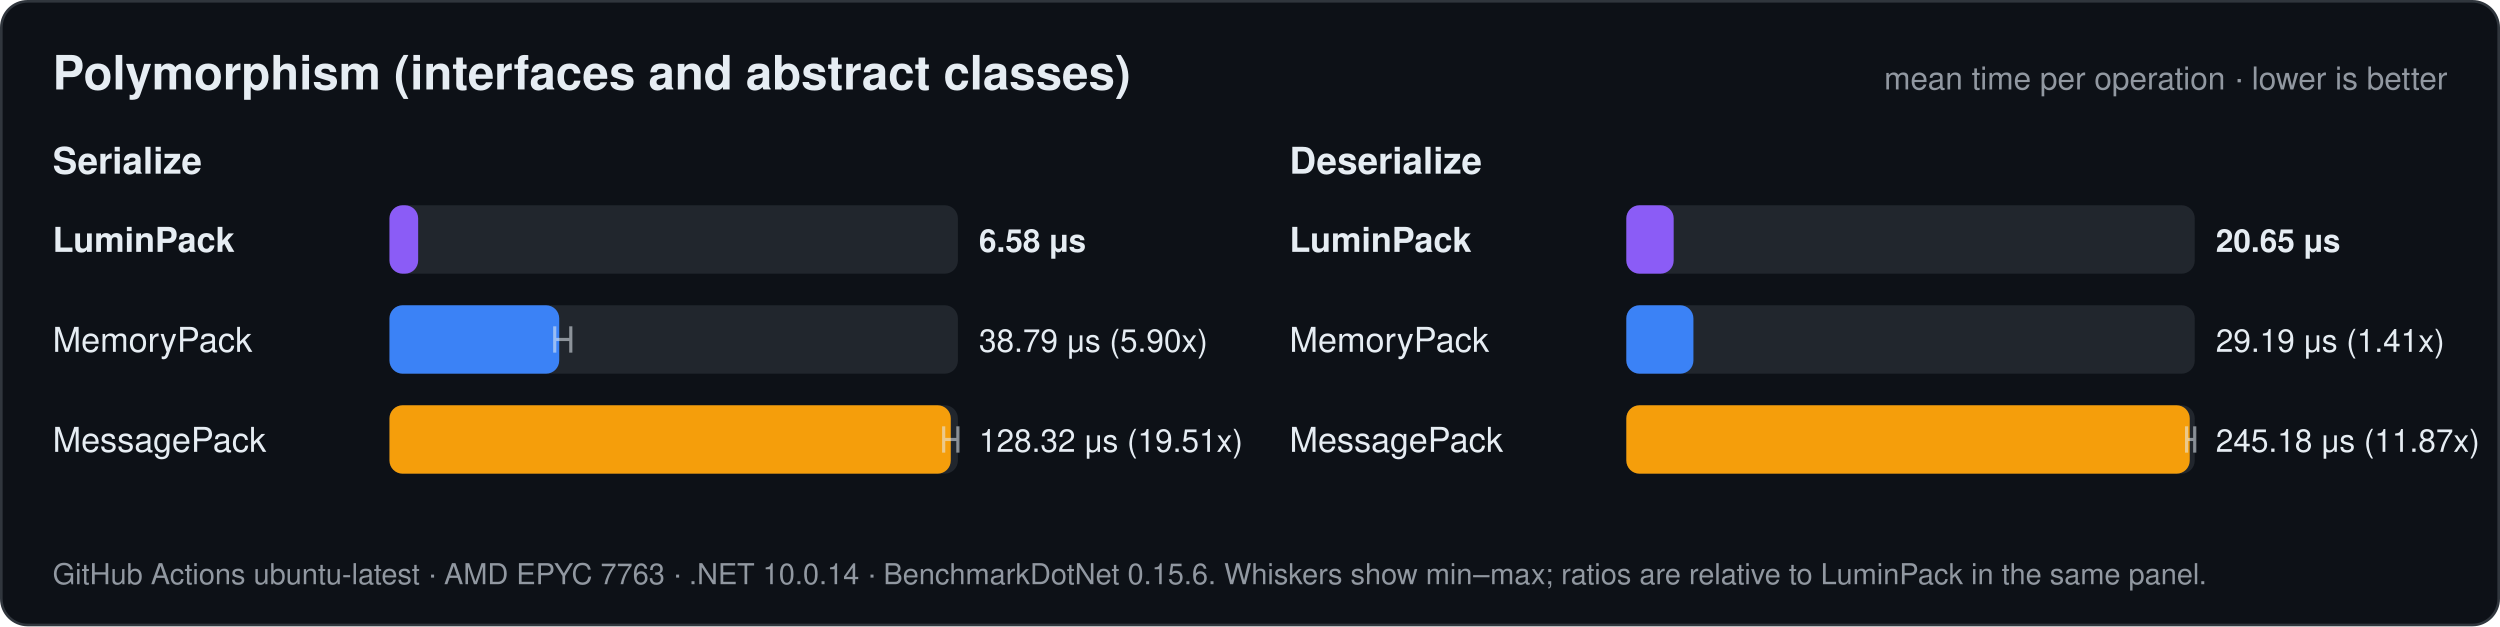
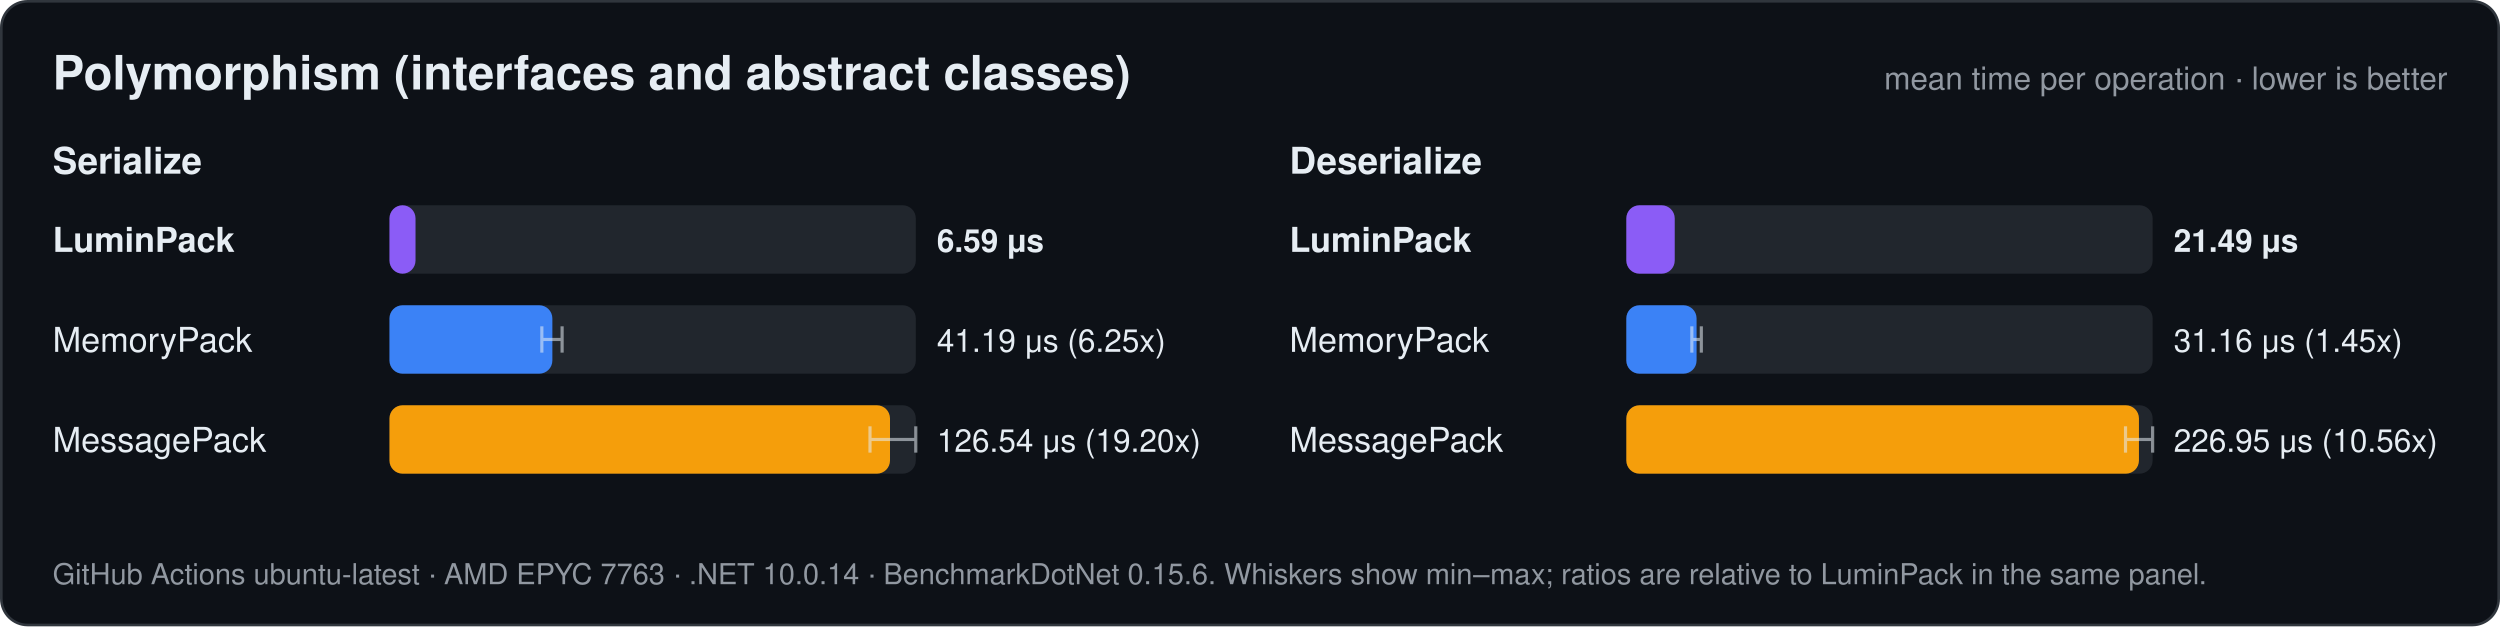
<svg xmlns="http://www.w3.org/2000/svg" width="950" height="238" viewBox="0 0 950 238" font-family="-apple-system,BlinkMacSystemFont,Segoe UI,Helvetica,Arial,sans-serif">
  <rect x="0.5" y="0.5" width="949" height="237" rx="10" fill="#0D1117" stroke="#30363D" />
  <text x="20" y="34" font-size="18" font-weight="600" fill="#E6EDF3">Polymorphism (interfaces and abstract classes)</text>
  <text x="930" y="34" font-size="12" text-anchor="end" fill="#9198A1">mean time per operation · lower is better</text>
  <text x="20" y="66" font-size="14" font-weight="600" fill="#E6EDF3">Serialize</text>
  <text x="20" y="95.7" font-size="13" font-weight="700" fill="#E6EDF3">LuminPack</text>
-   <rect x="148" y="78" width="216" height="26" rx="5" fill="#21262D" />
-   <rect x="148" y="78" width="10.9" height="26" rx="5" fill="#8B5CF6" />
-   <text x="372" y="95.7" font-size="12" font-weight="700" fill="#E6EDF3">6.58 μs</text>
+   <rect x="148" y="78" width="200" height="26" rx="5" fill="#21262D" />
+   <rect x="148" y="78" width="9.9" height="26" rx="5" fill="#8B5CF6" />
+   <text x="356" y="95.7" font-size="12" font-weight="700" fill="#E6EDF3">6.59 μs</text>
  <text x="20" y="133.7" font-size="13" font-weight="400" fill="#E6EDF3">MemoryPack</text>
-   <rect x="148" y="116" width="216" height="26" rx="5" fill="#21262D" />
-   <rect x="148" y="116" width="64.5" height="26" rx="5" fill="#3B82F6" />
-   <path d="M210.8 129H216.9M210.8 124V134M216.9 124V134" stroke="#E6EDF3" stroke-opacity="0.55" stroke-width="1.2" fill="none" />
-   <text x="372" y="133.7" font-size="12" font-weight="400" fill="#E6EDF3">38.79 μs  (5.90x)</text>
+   <rect x="148" y="116" width="200" height="26" rx="5" fill="#21262D" />
+   <rect x="148" y="116" width="61.9" height="26" rx="5" fill="#3B82F6" />
+   <path d="M205.9 129H213.6M205.9 124V134M213.6 124V134" stroke="#E6EDF3" stroke-opacity="0.55" stroke-width="1.2" fill="none" />
+   <text x="356" y="133.7" font-size="12" font-weight="400" fill="#E6EDF3">41.19 μs  (6.25x)</text>
  <text x="20" y="171.7" font-size="13" font-weight="400" fill="#E6EDF3">MessagePack</text>
-   <rect x="148" y="154" width="216" height="26" rx="5" fill="#21262D" />
-   <rect x="148" y="154" width="213.3" height="26" rx="5" fill="#F59E0B" />
-   <path d="M358.6 167H364.0M358.6 162V172M364.0 162V172" stroke="#E6EDF3" stroke-opacity="0.55" stroke-width="1.2" fill="none" />
-   <text x="372" y="171.7" font-size="12" font-weight="400" fill="#E6EDF3">128.32 μs  (19.51x)</text>
+   <rect x="148" y="154" width="200" height="26" rx="5" fill="#21262D" />
+   <rect x="148" y="154" width="190.2" height="26" rx="5" fill="#F59E0B" />
+   <path d="M330.6 167H348.0M330.6 162V172M348.0 162V172" stroke="#E6EDF3" stroke-opacity="0.55" stroke-width="1.2" fill="none" />
+   <text x="356" y="171.7" font-size="12" font-weight="400" fill="#E6EDF3">126.54 μs  (19.20x)</text>
  <text x="490" y="66" font-size="14" font-weight="600" fill="#E6EDF3">Deserialize</text>
  <text x="490" y="95.7" font-size="13" font-weight="700" fill="#E6EDF3">LuminPack</text>
-   <rect x="618" y="78" width="216" height="26" rx="5" fill="#21262D" />
-   <rect x="618" y="78" width="18.0" height="26" rx="5" fill="#8B5CF6" />
-   <text x="842" y="95.7" font-size="12" font-weight="700" fill="#E6EDF3">20.65 μs</text>
+   <rect x="618" y="78" width="200" height="26" rx="5" fill="#21262D" />
+   <rect x="618" y="78" width="18.4" height="26" rx="5" fill="#8B5CF6" />
+   <text x="826" y="95.7" font-size="12" font-weight="700" fill="#E6EDF3">21.49 μs</text>
  <text x="490" y="133.7" font-size="13" font-weight="400" fill="#E6EDF3">MemoryPack</text>
-   <rect x="618" y="116" width="216" height="26" rx="5" fill="#21262D" />
-   <rect x="618" y="116" width="25.5" height="26" rx="5" fill="#3B82F6" />
-   <text x="842" y="133.7" font-size="12" font-weight="400" fill="#E6EDF3">29.19 μs  (1.41x)</text>
+   <rect x="618" y="116" width="200" height="26" rx="5" fill="#21262D" />
+   <rect x="618" y="116" width="26.7" height="26" rx="5" fill="#3B82F6" />
+   <path d="M642.9 129H646.5M642.9 124V134M646.5 124V134" stroke="#E6EDF3" stroke-opacity="0.55" stroke-width="1.2" fill="none" />
+   <text x="826" y="133.7" font-size="12" font-weight="400" fill="#E6EDF3">31.16 μs  (1.45x)</text>
  <text x="490" y="171.7" font-size="13" font-weight="400" fill="#E6EDF3">MessagePack</text>
-   <rect x="618" y="154" width="216" height="26" rx="5" fill="#21262D" />
-   <rect x="618" y="154" width="214.1" height="26" rx="5" fill="#F59E0B" />
-   <path d="M830.9 167H834.0M830.9 162V172M834.0 162V172" stroke="#E6EDF3" stroke-opacity="0.55" stroke-width="1.2" fill="none" />
-   <text x="842" y="171.7" font-size="12" font-weight="400" fill="#E6EDF3">245.18 μs  (11.87x)</text>
+   <rect x="618" y="154" width="200" height="26" rx="5" fill="#21262D" />
+   <rect x="618" y="154" width="194.8" height="26" rx="5" fill="#F59E0B" />
+   <path d="M807.7 167H818.0M807.7 162V172M818.0 162V172" stroke="#E6EDF3" stroke-opacity="0.55" stroke-width="1.2" fill="none" />
+   <text x="826" y="171.7" font-size="12" font-weight="400" fill="#E6EDF3">226.95 μs  (10.56x)</text>
  <text x="20" y="222" font-size="11" fill="#9198A1">GitHub Actions ubuntu-latest · AMD EPYC 7763 · .NET 10.0.14 · BenchmarkDotNet 0.15.6. Whiskers show min–max; ratios are relative to LuminPack in the same panel.</text>
</svg>
